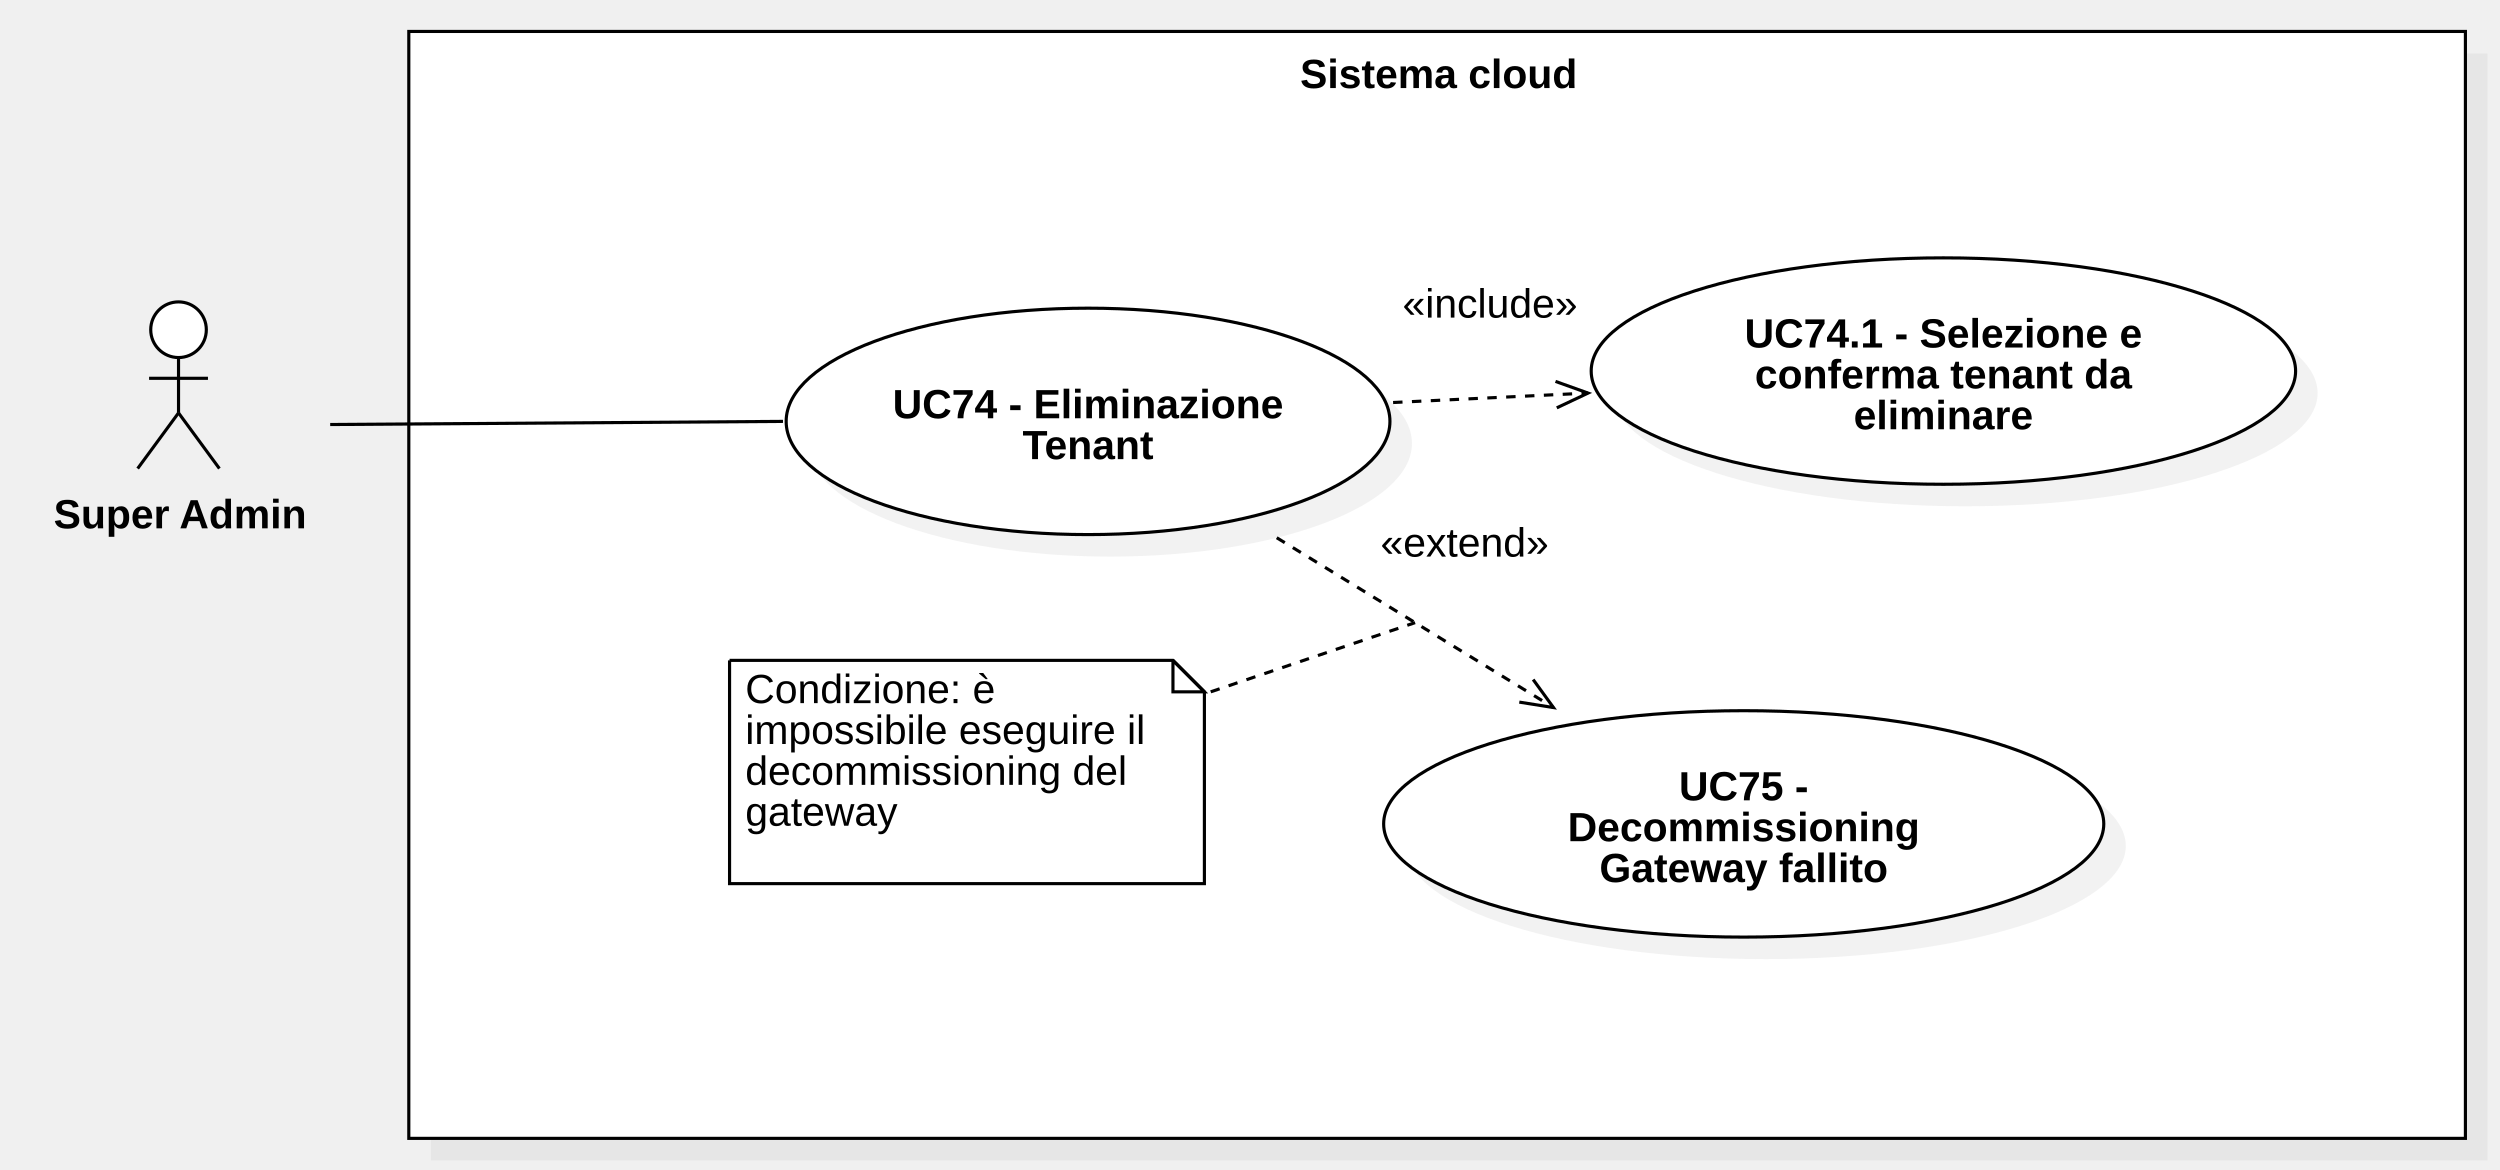
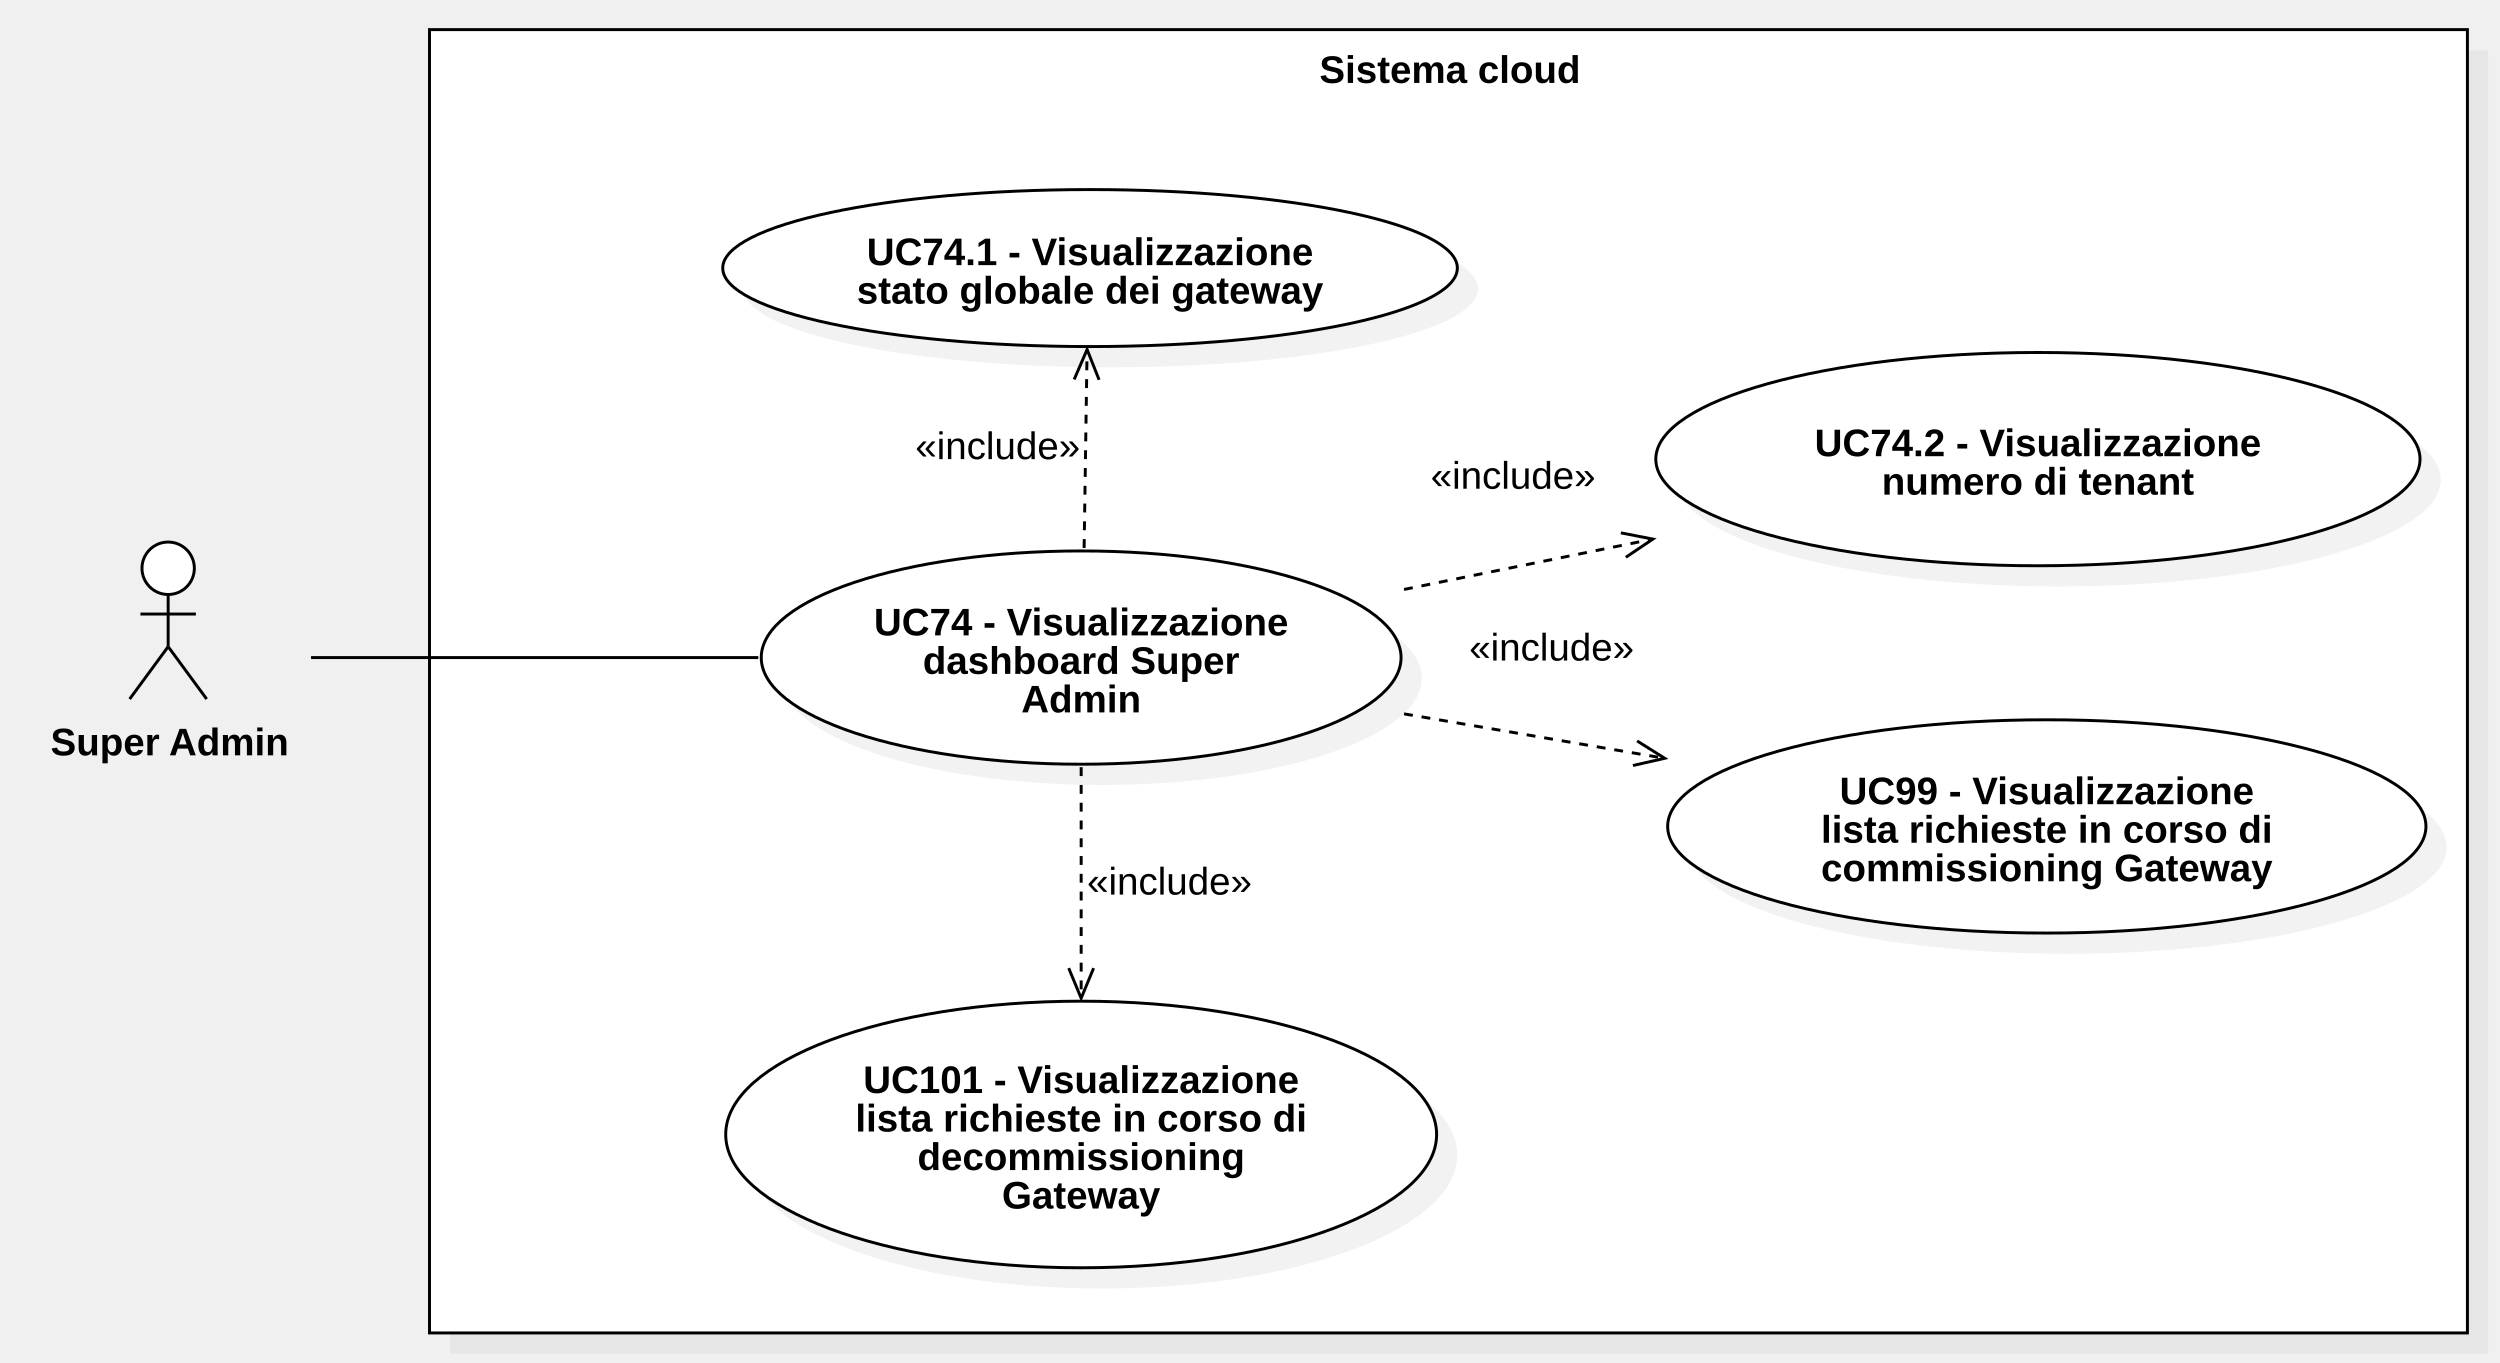
- <svg xmlns="http://www.w3.org/2000/svg" version="1.1" width="795" height="372">
+ <svg xmlns="http://www.w3.org/2000/svg" version="1.1" width="844" height="460">
  <defs />
  <g>
    <g>
-       <rect fill="#C0C0C0" stroke="none" x="433" y="391" width="654" height="352" transform="matrix(1 0 0 1 -296 -374)" fill-opacity="0.2" />
+       <rect fill="#C0C0C0" stroke="none" x="177" y="29" width="688" height="440" transform="matrix(1 0 0 1 -25 -12)" fill-opacity="0.2" />
    </g>
    <g>
-       <rect fill="#ffffff" stroke="none" x="426" y="384" width="654" height="352" transform="matrix(1 0 0 1 -296 -374)" />
+       <rect fill="#ffffff" stroke="none" x="170" y="22" width="688" height="440" transform="matrix(1 0 0 1 -25 -12)" />
    </g>
    <g>
-       <path fill="none" stroke="#000000" paint-order="fill stroke markers" d=" M 130 10 L 784 10 L 784 362 L 130 362 L 130 10 Z Z" stroke-miterlimit="10" stroke-dasharray="" />
+       <path fill="none" stroke="#000000" paint-order="fill stroke markers" d=" M 145 10 L 833 10 L 833 450 L 145 450 L 145 10 Z Z" stroke-miterlimit="10" stroke-dasharray="" />
    </g>
    <g>
      <g>
        <path fill="none" stroke="none" />
-         <text fill="#000000" stroke="none" font-family="Arial" font-size="13px" font-style="normal" font-weight="bold" text-decoration="undefined" x="753.5" y="397.5" text-anchor="middle" dominant-baseline="central" transform="matrix(1 0 0 1 -296 -374)">Sistema cloud</text>
+         <text fill="#000000" stroke="none" font-family="Arial" font-size="13px" font-style="normal" font-weight="bold" text-decoration="undefined" x="514.5" y="35.5" text-anchor="middle" dominant-baseline="central" transform="matrix(1 0 0 1 -25 -12)">Sistema cloud</text>
      </g>
    </g>
    <g>
-       <path fill="#ffffff" stroke="none" paint-order="stroke fill markers" d=" M 47.931 104.85 C 47.931 99.962 51.889 96 56.771 96 C 61.653 96 65.611 99.962 65.611 104.85 C 65.611 109.738 61.653 113.7 56.771 113.7 C 51.889 113.7 47.931 109.738 47.931 104.85 Z" />
+       <path fill="#ffffff" stroke="none" paint-order="stroke fill markers" d=" M 47.931 191.85 C 47.931 186.962 51.889 183 56.771 183 C 61.653 183 65.611 186.962 65.611 191.85 C 65.611 196.738 61.653 200.7 56.771 200.7 C 51.889 200.7 47.931 196.738 47.931 191.85 Z" />
    </g>
    <g>
-       <path fill="none" stroke="#000000" paint-order="fill stroke markers" d=" M 47.931 104.85 C 47.931 99.962 51.889 96 56.771 96 C 61.653 96 65.611 99.962 65.611 104.85 C 65.611 109.738 61.653 113.7 56.771 113.7 C 51.889 113.7 47.931 109.738 47.931 104.85 Z" stroke-miterlimit="10" stroke-dasharray="" />
+       <path fill="none" stroke="#000000" paint-order="fill stroke markers" d=" M 47.931 191.85 C 47.931 186.962 51.889 183 56.771 183 C 61.653 183 65.611 186.962 65.611 191.85 C 65.611 196.738 61.653 200.7 56.771 200.7 C 51.889 200.7 47.931 196.738 47.931 191.85 Z" stroke-miterlimit="10" stroke-dasharray="" />
    </g>
    <g>
-       <path fill="none" stroke="#000000" paint-order="fill stroke markers" d=" M 56.771 113.7 L 56.771 131.3" stroke-miterlimit="10" stroke-dasharray="" />
+       <path fill="none" stroke="#000000" paint-order="fill stroke markers" d=" M 56.771 200.7 L 56.771 218.3" stroke-miterlimit="10" stroke-dasharray="" />
    </g>
    <g>
-       <path fill="none" stroke="#000000" paint-order="fill stroke markers" d=" M 47.411 120.3 L 66.131 120.3" stroke-miterlimit="10" stroke-dasharray="" />
+       <path fill="none" stroke="#000000" paint-order="fill stroke markers" d=" M 47.411 207.3 L 66.131 207.3" stroke-miterlimit="10" stroke-dasharray="" />
    </g>
    <g>
-       <path fill="none" stroke="#000000" paint-order="fill stroke markers" d=" M 56.771 131.3 L 43.771 149" stroke-miterlimit="10" stroke-dasharray="" />
+       <path fill="none" stroke="#000000" paint-order="fill stroke markers" d=" M 56.771 218.3 L 43.771 236" stroke-miterlimit="10" stroke-dasharray="" />
    </g>
    <g>
-       <path fill="none" stroke="#000000" paint-order="fill stroke markers" d=" M 56.771 131.3 L 69.771 149" stroke-miterlimit="10" stroke-dasharray="" />
+       <path fill="none" stroke="#000000" paint-order="fill stroke markers" d=" M 56.771 218.3 L 69.771 236" stroke-miterlimit="10" stroke-dasharray="" />
    </g>
    <g>
      <g>
        <path fill="none" stroke="none" />
-         <text fill="#000000" stroke="none" font-family="Arial" font-size="13px" font-style="normal" font-weight="bold" text-decoration="undefined" x="353.271" y="537.5" text-anchor="middle" dominant-baseline="central" transform="matrix(1 0 0 1 -296 -374)">Super Admin</text>
+         <text fill="#000000" stroke="none" font-family="Arial" font-size="13px" font-style="normal" font-weight="bold" text-decoration="undefined" x="82.271" y="262.5" text-anchor="middle" dominant-baseline="central" transform="matrix(1 0 0 1 -25 -12)">Super Admin</text>
      </g>
    </g>
    <g>
-       <path fill="#C0C0C0" stroke="none" paint-order="stroke fill markers" d=" M 257 141 C 257 121.118 299.981 105 353 105 C 406.019 105 449 121.118 449 141 C 449 160.882 406.019 177 353 177 C 299.981 177 257 160.882 257 141 Z" fill-opacity="0.2" />
+       <path fill="#C0C0C0" stroke="none" paint-order="stroke fill markers" d=" M 264 229 C 264 209.118 312.353 193 372 193 C 431.647 193 480 209.118 480 229 C 480 248.882 431.647 265 372 265 C 312.353 265 264 248.882 264 229 Z" fill-opacity="0.2" />
    </g>
    <g>
-       <path fill="#ffffff" stroke="none" paint-order="stroke fill markers" d=" M 250 134 C 250 114.118 292.981 98 346 98 C 399.019 98 442 114.118 442 134 C 442 153.882 399.019 170 346 170 C 292.981 170 250 153.882 250 134 Z" />
+       <path fill="#ffffff" stroke="none" paint-order="stroke fill markers" d=" M 257 222 C 257 202.118 305.353 186 365 186 C 424.647 186 473 202.118 473 222 C 473 241.882 424.647 258 365 258 C 305.353 258 257 241.882 257 222 Z" />
    </g>
    <g>
-       <path fill="none" stroke="#000000" paint-order="fill stroke markers" d=" M 250 134 C 250 114.118 292.981 98 346 98 C 399.019 98 442 114.118 442 134 C 442 153.882 399.019 170 346 170 C 292.981 170 250 153.882 250 134 Z" stroke-miterlimit="10" stroke-dasharray="" />
+       <path fill="none" stroke="#000000" paint-order="fill stroke markers" d=" M 257 222 C 257 202.118 305.353 186 365 186 C 424.647 186 473 202.118 473 222 C 473 241.882 424.647 258 365 258 C 305.353 258 257 241.882 257 222 Z" stroke-miterlimit="10" stroke-dasharray="" />
    </g>
    <g>
      <g>
        <path fill="none" stroke="none" />
-         <text fill="#000000" stroke="none" font-family="Arial" font-size="13px" font-style="normal" font-weight="bold" text-decoration="undefined" x="642" y="502.5" text-anchor="middle" dominant-baseline="central" transform="matrix(1 0 0 1 -296 -374)">UC74 - Eliminazione</text>
-         <text fill="#000000" stroke="none" font-family="Arial" font-size="13px" font-style="normal" font-weight="bold" text-decoration="undefined" x="642" y="515.5" text-anchor="middle" dominant-baseline="central" transform="matrix(1 0 0 1 -296 -374)">Tenant</text>
+         <text fill="#000000" stroke="none" font-family="Arial" font-size="13px" font-style="normal" font-weight="bold" text-decoration="undefined" x="390" y="222" text-anchor="middle" dominant-baseline="central" transform="matrix(1 0 0 1 -25 -12)">UC74 - Visualizzazione</text>
+         <text fill="#000000" stroke="none" font-family="Arial" font-size="13px" font-style="normal" font-weight="bold" text-decoration="undefined" x="390" y="235" text-anchor="middle" dominant-baseline="central" transform="matrix(1 0 0 1 -25 -12)">dashboard Super</text>
+         <text fill="#000000" stroke="none" font-family="Arial" font-size="13px" font-style="normal" font-weight="bold" text-decoration="undefined" x="390" y="248" text-anchor="middle" dominant-baseline="central" transform="matrix(1 0 0 1 -25 -12)">Admin</text>
      </g>
    </g>
    <g>
-       <path fill="none" stroke="#000000" paint-order="fill stroke markers" d=" M 406 171 L 494 225" stroke-miterlimit="10" stroke-dasharray="3" />
+       <path fill="#C0C0C0" stroke="none" paint-order="stroke fill markers" d=" M 251 97.5 C 251 82.864 306.517 71 375 71 C 443.483 71 499 82.864 499 97.5 C 499 112.136 443.483 124 375 124 C 306.517 124 251 112.136 251 97.5 Z" fill-opacity="0.2" />
    </g>
    <g>
-       <path fill="none" stroke="#000000" paint-order="fill stroke markers" d=" M 483.136 223.273 L 494 225 L 487.54 216.097" stroke-miterlimit="10" stroke-dasharray="" />
+       <path fill="#ffffff" stroke="none" paint-order="stroke fill markers" d=" M 244 90.5 C 244 75.864 299.517 64 368 64 C 436.483 64 492 75.864 492 90.5 C 492 105.136 436.483 117 368 117 C 299.517 117 244 105.136 244 90.5 Z" />
    </g>
    <g>
-       <rect fill="#ffffff" stroke="none" x="735" y="540" width="53.492" height="13" transform="matrix(1 0 0 1 -296 -374)" />
+       <path fill="none" stroke="#000000" paint-order="fill stroke markers" d=" M 244 90.5 C 244 75.864 299.517 64 368 64 C 436.483 64 492 75.864 492 90.5 C 492 105.136 436.483 117 368 117 C 299.517 117 244 105.136 244 90.5 Z" stroke-miterlimit="10" stroke-dasharray="" />
    </g>
    <g>
      <g>
        <path fill="none" stroke="none" />
-         <text fill="#000000" stroke="none" font-family="Arial" font-size="13px" font-style="normal" font-weight="normal" text-decoration="undefined" x="761.746" y="546.5" text-anchor="middle" dominant-baseline="central" transform="matrix(1 0 0 1 -296 -374)">«extend»</text>
+         <text fill="#000000" stroke="none" font-family="Arial" font-size="13px" font-style="normal" font-weight="bold" text-decoration="undefined" x="393" y="97" text-anchor="middle" dominant-baseline="central" transform="matrix(1 0 0 1 -25 -12)">UC74.1 - Visualizzazione</text>
+         <text fill="#000000" stroke="none" font-family="Arial" font-size="13px" font-style="normal" font-weight="bold" text-decoration="undefined" x="393" y="110" text-anchor="middle" dominant-baseline="central" transform="matrix(1 0 0 1 -25 -12)">stato globale dei gateway</text>
      </g>
    </g>
    <g>
-       <path fill="none" stroke="#000000" paint-order="fill stroke markers" d=" M 443 128 L 505 125" stroke-miterlimit="10" stroke-dasharray="3" />
+       <path fill="#C0C0C0" stroke="none" paint-order="stroke fill markers" d=" M 566 162 C 566 142.118 623.755 126 695 126 C 766.245 126 824 142.118 824 162 C 824 181.882 766.245 198 695 198 C 623.755 198 566 181.882 566 162 Z" fill-opacity="0.2" />
    </g>
    <g>
-       <path fill="none" stroke="#000000" paint-order="fill stroke markers" d=" M 495.053 129.696 L 505 125 L 494.646 121.287" stroke-miterlimit="10" stroke-dasharray="" />
+       <path fill="#ffffff" stroke="none" paint-order="stroke fill markers" d=" M 559 155 C 559 135.118 616.755 119 688 119 C 759.245 119 817 135.118 817 155 C 817 174.882 759.245 191 688 191 C 616.755 191 559 174.882 559 155 Z" />
    </g>
    <g>
-       <rect fill="#ffffff" stroke="none" x="742" y="464" width="55.656" height="13" transform="matrix(1 0 0 1 -296 -374)" />
+       <path fill="none" stroke="#000000" paint-order="fill stroke markers" d=" M 559 155 C 559 135.118 616.755 119 688 119 C 759.245 119 817 135.118 817 155 C 817 174.882 759.245 191 688 191 C 616.755 191 559 174.882 559 155 Z" stroke-miterlimit="10" stroke-dasharray="" />
    </g>
    <g>
      <g>
        <path fill="none" stroke="none" />
-         <text fill="#000000" stroke="none" font-family="Arial" font-size="13px" font-style="normal" font-weight="normal" text-decoration="undefined" x="769.828" y="470.5" text-anchor="middle" dominant-baseline="central" transform="matrix(1 0 0 1 -296 -374)">«include»</text>
+         <text fill="#000000" stroke="none" font-family="Arial" font-size="13px" font-style="normal" font-weight="bold" text-decoration="undefined" x="713" y="161.5" text-anchor="middle" dominant-baseline="central" transform="matrix(1 0 0 1 -25 -12)">UC74.2 - Visualizzazione</text>
+         <text fill="#000000" stroke="none" font-family="Arial" font-size="13px" font-style="normal" font-weight="bold" text-decoration="undefined" x="713" y="174.5" text-anchor="middle" dominant-baseline="central" transform="matrix(1 0 0 1 -25 -12)">numero di tenant</text>
      </g>
    </g>
    <g>
-       <path fill="none" stroke="#000000" paint-order="fill stroke markers" d=" M 105 135 L 249 134" stroke-miterlimit="10" stroke-dasharray="" />
+       <path fill="#C0C0C0" stroke="none" paint-order="stroke fill markers" d=" M 570 286 C 570 266.118 627.308 250 698 250 C 768.692 250 826 266.118 826 286 C 826 305.882 768.692 322 698 322 C 627.308 322 570 305.882 570 286 Z" fill-opacity="0.2" />
    </g>
    <g>
-       <path fill="#C0C0C0" stroke="none" paint-order="stroke fill markers" d=" M 447 269 C 447 249.118 498.263 233 561.5 233 C 624.737 233 676 249.118 676 269 C 676 288.882 624.737 305 561.5 305 C 498.263 305 447 288.882 447 269 Z" fill-opacity="0.2" />
+       <path fill="#ffffff" stroke="none" paint-order="stroke fill markers" d=" M 563 279 C 563 259.118 620.308 243 691 243 C 761.692 243 819 259.118 819 279 C 819 298.882 761.692 315 691 315 C 620.308 315 563 298.882 563 279 Z" />
    </g>
    <g>
-       <path fill="#ffffff" stroke="none" paint-order="stroke fill markers" d=" M 440 262 C 440 242.118 491.263 226 554.5 226 C 617.737 226 669 242.118 669 262 C 669 281.882 617.737 298 554.5 298 C 491.263 298 440 281.882 440 262 Z" />
-     </g>
-     <g>
-       <path fill="none" stroke="#000000" paint-order="fill stroke markers" d=" M 440 262 C 440 242.118 491.263 226 554.5 226 C 617.737 226 669 242.118 669 262 C 669 281.882 617.737 298 554.5 298 C 491.263 298 440 281.882 440 262 Z" stroke-miterlimit="10" stroke-dasharray="" />
+       <path fill="none" stroke="#000000" paint-order="fill stroke markers" d=" M 563 279 C 563 259.118 620.308 243 691 243 C 761.692 243 819 259.118 819 279 C 819 298.882 761.692 315 691 315 C 620.308 315 563 298.882 563 279 Z" stroke-miterlimit="10" stroke-dasharray="" />
    </g>
    <g>
      <g>
        <path fill="none" stroke="none" />
-         <text fill="#000000" stroke="none" font-family="Arial" font-size="13px" font-style="normal" font-weight="bold" text-decoration="undefined" x="850.5" y="624" text-anchor="middle" dominant-baseline="central" transform="matrix(1 0 0 1 -296 -374)">UC75 -</text>
-         <text fill="#000000" stroke="none" font-family="Arial" font-size="13px" font-style="normal" font-weight="bold" text-decoration="undefined" x="850.5" y="637" text-anchor="middle" dominant-baseline="central" transform="matrix(1 0 0 1 -296 -374)">Decommissioning</text>
-         <text fill="#000000" stroke="none" font-family="Arial" font-size="13px" font-style="normal" font-weight="bold" text-decoration="undefined" x="850.5" y="650" text-anchor="middle" dominant-baseline="central" transform="matrix(1 0 0 1 -296 -374)">Gateway fallito</text>
+         <text fill="#000000" stroke="none" font-family="Arial" font-size="13px" font-style="normal" font-weight="bold" text-decoration="undefined" x="716" y="279" text-anchor="middle" dominant-baseline="central" transform="matrix(1 0 0 1 -25 -12)">UC99 - Visualizzazione</text>
+         <text fill="#000000" stroke="none" font-family="Arial" font-size="13px" font-style="normal" font-weight="bold" text-decoration="undefined" x="716" y="292" text-anchor="middle" dominant-baseline="central" transform="matrix(1 0 0 1 -25 -12)">lista richieste in corso di</text>
+         <text fill="#000000" stroke="none" font-family="Arial" font-size="13px" font-style="normal" font-weight="bold" text-decoration="undefined" x="716" y="305" text-anchor="middle" dominant-baseline="central" transform="matrix(1 0 0 1 -25 -12)">commissioning Gateway</text>
      </g>
    </g>
    <g>
-       <path fill="#C0C0C0" stroke="none" paint-order="stroke fill markers" d=" M 513 125 C 513 105.118 563.144 89 625 89 C 686.856 89 737 105.118 737 125 C 737 144.882 686.856 161 625 161 C 563.144 161 513 144.882 513 125 Z" fill-opacity="0.2" />
+       <path fill="#C0C0C0" stroke="none" paint-order="stroke fill markers" d=" M 252 390 C 252 365.147 305.726 345 372 345 C 438.274 345 492 365.147 492 390 C 492 414.853 438.274 435 372 435 C 305.726 435 252 414.853 252 390 Z" fill-opacity="0.2" />
    </g>
    <g>
-       <path fill="#ffffff" stroke="none" paint-order="stroke fill markers" d=" M 506 118 C 506 98.118 556.144 82 618 82 C 679.856 82 730 98.118 730 118 C 730 137.882 679.856 154 618 154 C 556.144 154 506 137.882 506 118 Z" />
+       <path fill="#ffffff" stroke="none" paint-order="stroke fill markers" d=" M 245 383 C 245 358.147 298.726 338 365 338 C 431.274 338 485 358.147 485 383 C 485 407.853 431.274 428 365 428 C 298.726 428 245 407.853 245 383 Z" />
    </g>
    <g>
-       <path fill="none" stroke="#000000" paint-order="fill stroke markers" d=" M 506 118 C 506 98.118 556.144 82 618 82 C 679.856 82 730 98.118 730 118 C 730 137.882 679.856 154 618 154 C 556.144 154 506 137.882 506 118 Z" stroke-miterlimit="10" stroke-dasharray="" />
+       <path fill="none" stroke="#000000" paint-order="fill stroke markers" d=" M 245 383 C 245 358.147 298.726 338 365 338 C 431.274 338 485 358.147 485 383 C 485 407.853 431.274 428 365 428 C 298.726 428 245 407.853 245 383 Z" stroke-miterlimit="10" stroke-dasharray="" />
    </g>
    <g>
      <g>
        <path fill="none" stroke="none" />
-         <text fill="#000000" stroke="none" font-family="Arial" font-size="13px" font-style="normal" font-weight="bold" text-decoration="undefined" x="914" y="480" text-anchor="middle" dominant-baseline="central" transform="matrix(1 0 0 1 -296 -374)">UC74.1 - Selezione e</text>
-         <text fill="#000000" stroke="none" font-family="Arial" font-size="13px" font-style="normal" font-weight="bold" text-decoration="undefined" x="914" y="493" text-anchor="middle" dominant-baseline="central" transform="matrix(1 0 0 1 -296 -374)">conferma tenant da</text>
-         <text fill="#000000" stroke="none" font-family="Arial" font-size="13px" font-style="normal" font-weight="bold" text-decoration="undefined" x="914" y="506" text-anchor="middle" dominant-baseline="central" transform="matrix(1 0 0 1 -296 -374)">eliminare</text>
+         <text fill="#000000" stroke="none" font-family="Arial" font-size="13px" font-style="normal" font-weight="bold" text-decoration="undefined" x="390" y="376.5" text-anchor="middle" dominant-baseline="central" transform="matrix(1 0 0 1 -25 -12)">UC101 - Visualizzazione</text>
+         <text fill="#000000" stroke="none" font-family="Arial" font-size="13px" font-style="normal" font-weight="bold" text-decoration="undefined" x="390" y="389.5" text-anchor="middle" dominant-baseline="central" transform="matrix(1 0 0 1 -25 -12)">lista richieste in corso di</text>
+         <text fill="#000000" stroke="none" font-family="Arial" font-size="13px" font-style="normal" font-weight="bold" text-decoration="undefined" x="390" y="402.5" text-anchor="middle" dominant-baseline="central" transform="matrix(1 0 0 1 -25 -12)">decommissioning</text>
+         <text fill="#000000" stroke="none" font-family="Arial" font-size="13px" font-style="normal" font-weight="bold" text-decoration="undefined" x="390" y="415.5" text-anchor="middle" dominant-baseline="central" transform="matrix(1 0 0 1 -25 -12)">Gateway</text>
      </g>
    </g>
    <g>
-       <path fill="#ffffff" stroke="none" paint-order="stroke fill markers" d=" M 232 210 L 373 210 L 383 220 L 383 281 L 232 281 L 232 210" />
+       <path fill="none" stroke="#000000" paint-order="fill stroke markers" d=" M 366 185 L 367 118" stroke-miterlimit="10" stroke-dasharray="3" />
    </g>
    <g>
-       <path fill="none" stroke="#000000" paint-order="fill stroke markers" d=" M 232 210 L 373 210 L 383 220 L 383 281 L 232 281 L 232 210 L 232 210" stroke-miterlimit="10" stroke-dasharray="" />
+       <path fill="none" stroke="#000000" paint-order="fill stroke markers" d=" M 371.057 128.224 L 367 118 L 362.639 128.099" stroke-miterlimit="10" stroke-dasharray="" />
    </g>
    <g>
-       <path fill="none" stroke="#000000" paint-order="fill stroke markers" d=" M 373 210 L 373 220 L 383 220 L 373 210" stroke-miterlimit="10" stroke-dasharray="" />
+       <rect fill="#ffffff" stroke="none" x="334" y="156" width="55.656" height="13" transform="matrix(1 0 0 1 -25 -12)" />
    </g>
    <g>
      <g>
        <path fill="none" stroke="none" />
-         <text fill="#000000" stroke="none" font-family="Arial" font-size="13px" font-style="normal" font-weight="normal" text-decoration="undefined" x="533" y="589" text-anchor="start" dominant-baseline="text-before-edge" transform="matrix(1 0 0 1 -296 -374)">Condizione: è</text>
-         <text fill="#000000" stroke="none" font-family="Arial" font-size="13px" font-style="normal" font-weight="normal" text-decoration="undefined" x="533" y="602" text-anchor="start" dominant-baseline="text-before-edge" transform="matrix(1 0 0 1 -296 -374)">impossibile eseguire il</text>
-         <text fill="#000000" stroke="none" font-family="Arial" font-size="13px" font-style="normal" font-weight="normal" text-decoration="undefined" x="533" y="615" text-anchor="start" dominant-baseline="text-before-edge" transform="matrix(1 0 0 1 -296 -374)">decommissioning del</text>
-         <text fill="#000000" stroke="none" font-family="Arial" font-size="13px" font-style="normal" font-weight="normal" text-decoration="undefined" x="533" y="628" text-anchor="start" dominant-baseline="text-before-edge" transform="matrix(1 0 0 1 -296 -374)">gateway</text>
+         <text fill="#000000" stroke="none" font-family="Arial" font-size="13px" font-style="normal" font-weight="normal" text-decoration="undefined" x="361.828" y="162.5" text-anchor="middle" dominant-baseline="central" transform="matrix(1 0 0 1 -25 -12)">«include»</text>
      </g>
    </g>
    <g>
-       <path fill="none" stroke="#000000" paint-order="fill stroke markers" d=" M 385 220 L 450 198" stroke-miterlimit="10" stroke-dasharray="3" />
+       <path fill="none" stroke="#000000" paint-order="fill stroke markers" d=" M 474 199 L 558 182" stroke-miterlimit="10" stroke-dasharray="3" />
+     </g>
+     <g>
+       <path fill="none" stroke="#000000" paint-order="fill stroke markers" d=" M 548.874 188.142 L 558 182 L 547.204 179.89" stroke-miterlimit="10" stroke-dasharray="" />
+     </g>
+     <g>
+       <rect fill="#ffffff" stroke="none" x="508" y="166" width="55.656" height="13" transform="matrix(1 0 0 1 -25 -12)" />
+     </g>
+     <g>
+       <g>
+         <path fill="none" stroke="none" />
+         <text fill="#000000" stroke="none" font-family="Arial" font-size="13px" font-style="normal" font-weight="normal" text-decoration="undefined" x="535.828" y="172.5" text-anchor="middle" dominant-baseline="central" transform="matrix(1 0 0 1 -25 -12)">«include»</text>
+       </g>
+     </g>
+     <g>
+       <path fill="none" stroke="#000000" paint-order="fill stroke markers" d=" M 474 241 L 562 256" stroke-miterlimit="10" stroke-dasharray="3" />
+     </g>
+     <g>
+       <path fill="none" stroke="#000000" paint-order="fill stroke markers" d=" M 551.274 258.442 L 562 256 L 552.689 250.143" stroke-miterlimit="10" stroke-dasharray="" />
+     </g>
+     <g>
+       <rect fill="#ffffff" stroke="none" x="521" y="224" width="55.656" height="13" transform="matrix(1 0 0 1 -25 -12)" />
+     </g>
+     <g>
+       <g>
+         <path fill="none" stroke="none" />
+         <text fill="#000000" stroke="none" font-family="Arial" font-size="13px" font-style="normal" font-weight="normal" text-decoration="undefined" x="548.828" y="230.5" text-anchor="middle" dominant-baseline="central" transform="matrix(1 0 0 1 -25 -12)">«include»</text>
+       </g>
+     </g>
+     <g>
+       <path fill="none" stroke="#000000" paint-order="fill stroke markers" d=" M 365 259 L 365 337" stroke-miterlimit="10" stroke-dasharray="3" />
+     </g>
+     <g>
+       <path fill="none" stroke="#000000" paint-order="fill stroke markers" d=" M 360.79 326.837 L 365 337 L 369.21 326.837" stroke-miterlimit="10" stroke-dasharray="" />
+     </g>
+     <g>
+       <rect fill="#ffffff" stroke="none" x="392" y="303" width="55.656" height="13" transform="matrix(1 0 0 1 -25 -12)" />
+     </g>
+     <g>
+       <g>
+         <path fill="none" stroke="none" />
+         <text fill="#000000" stroke="none" font-family="Arial" font-size="13px" font-style="normal" font-weight="normal" text-decoration="undefined" x="419.828" y="309.5" text-anchor="middle" dominant-baseline="central" transform="matrix(1 0 0 1 -25 -12)">«include»</text>
+       </g>
+     </g>
+     <g>
+       <path fill="none" stroke="#000000" paint-order="fill stroke markers" d=" M 105 222 L 256 222" stroke-miterlimit="10" stroke-dasharray="" />
    </g>
  </g>
</svg>
